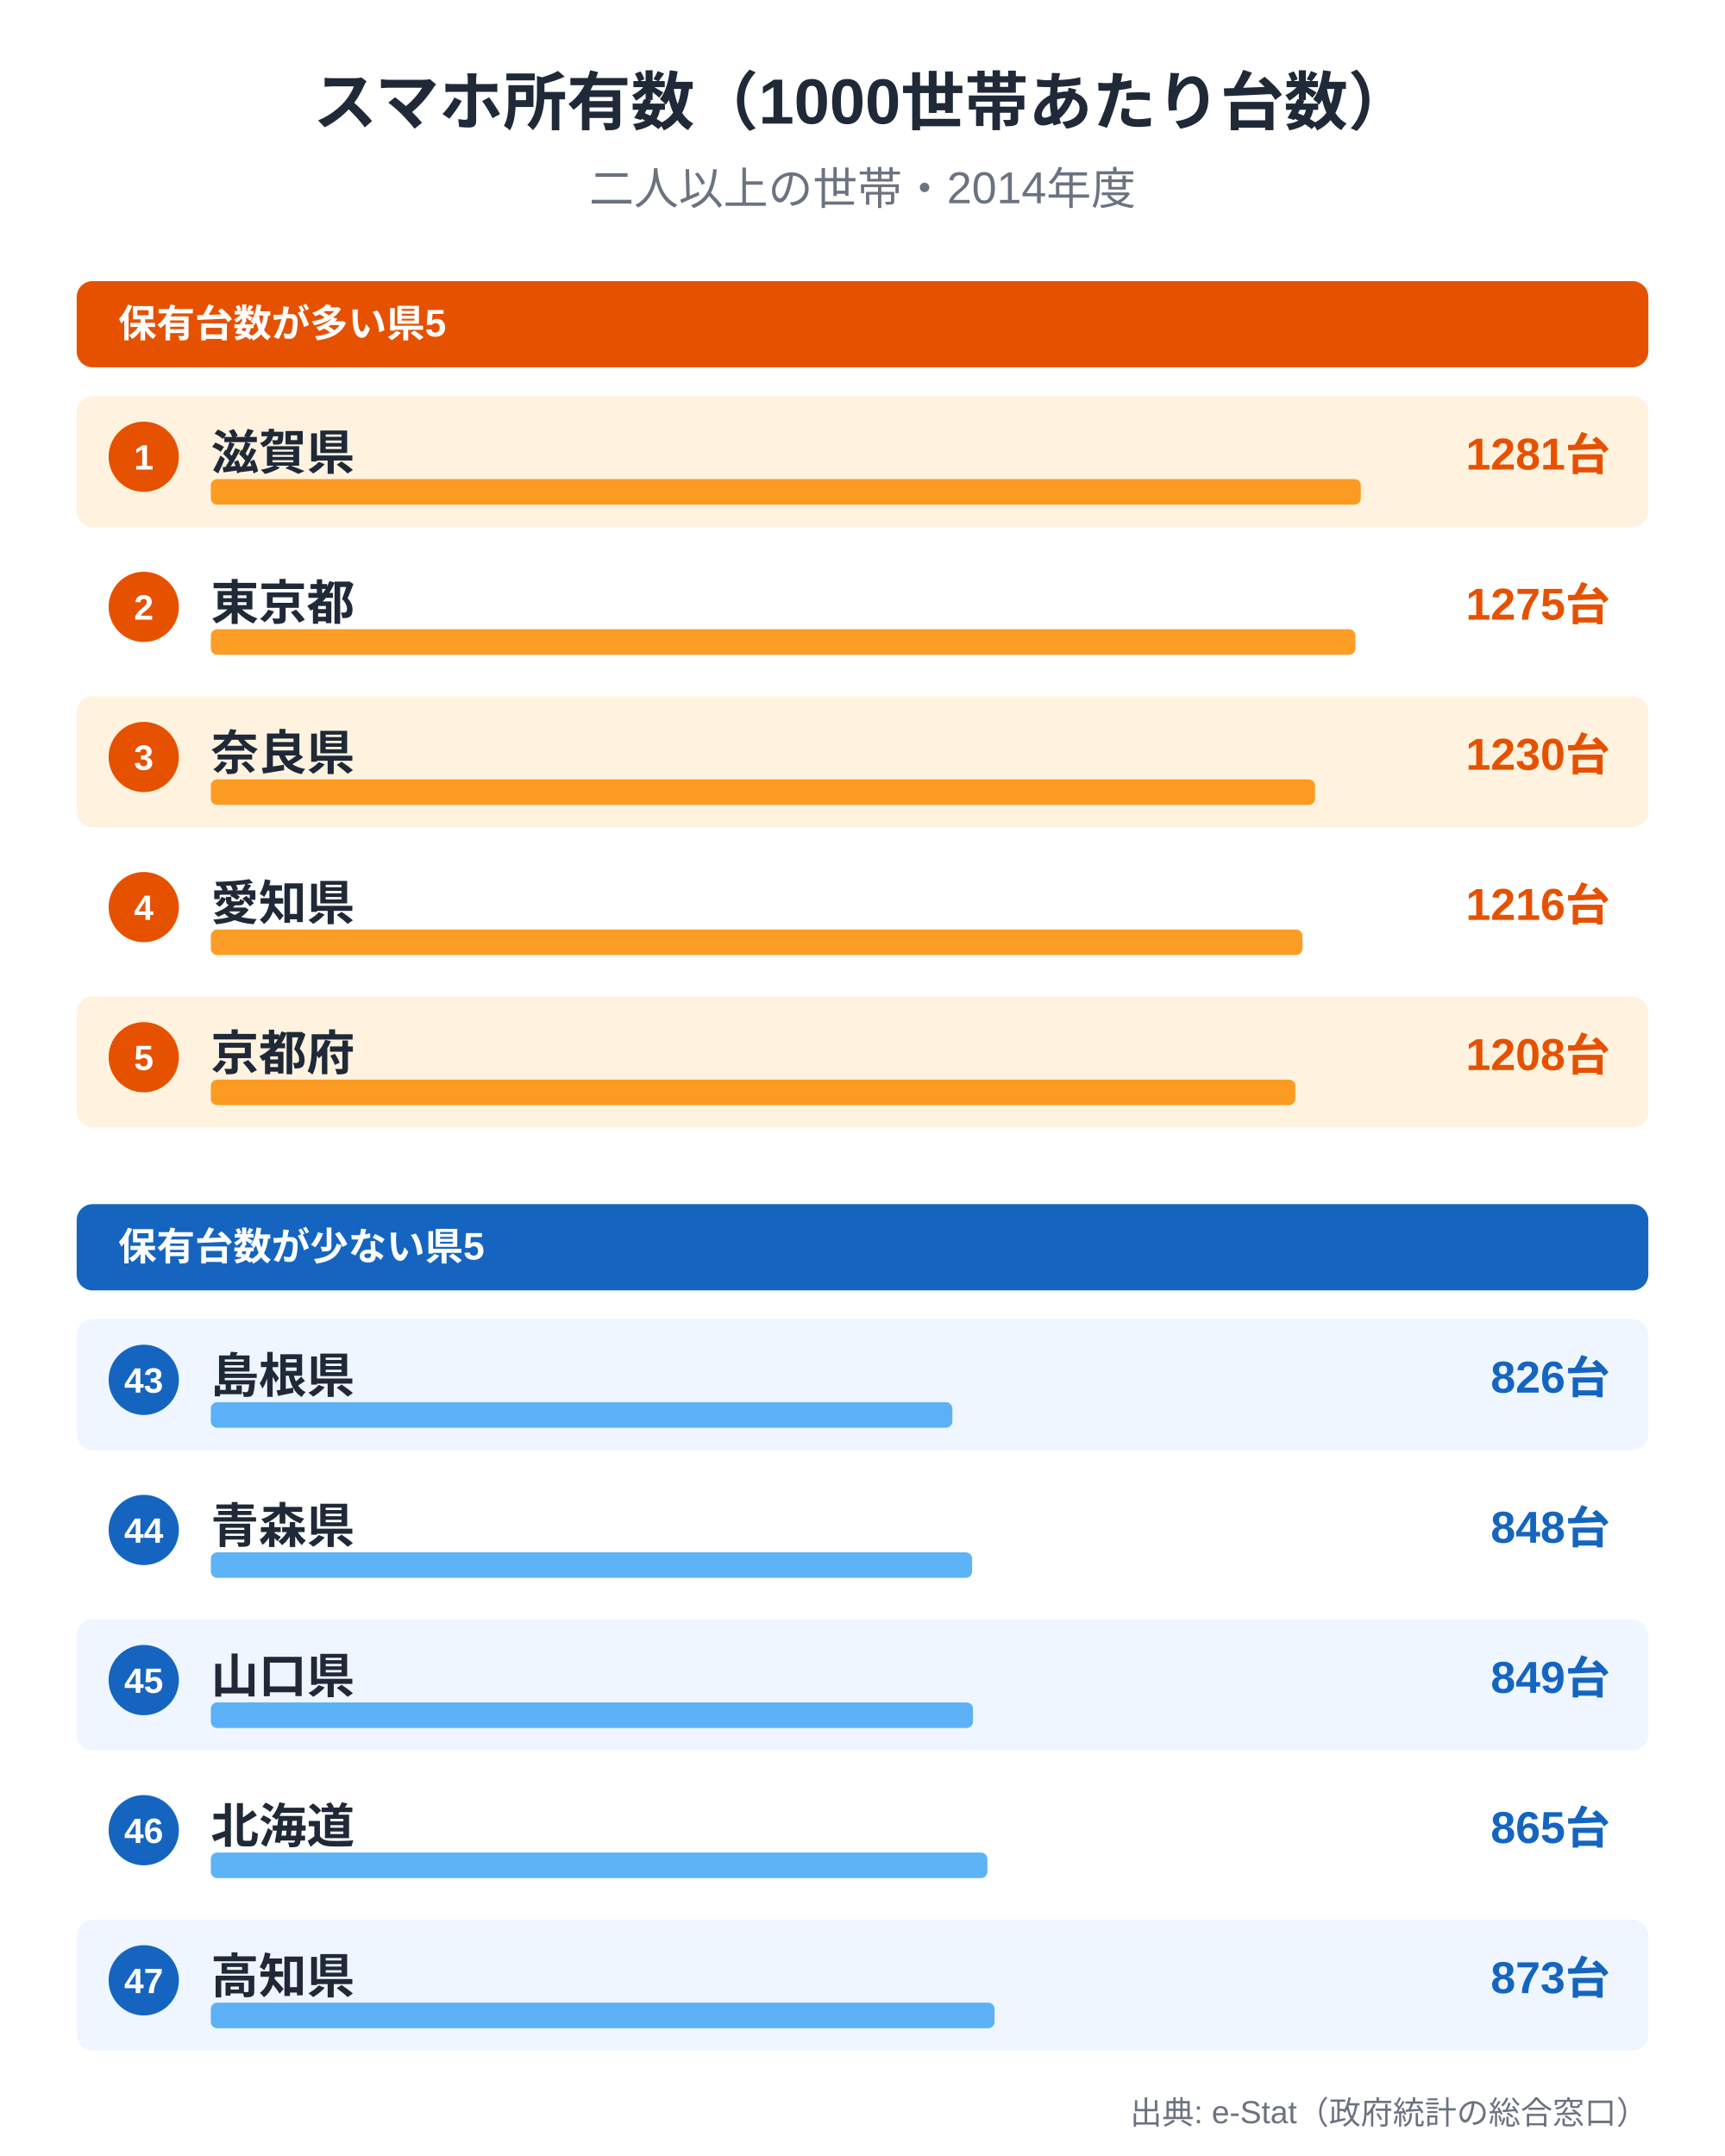
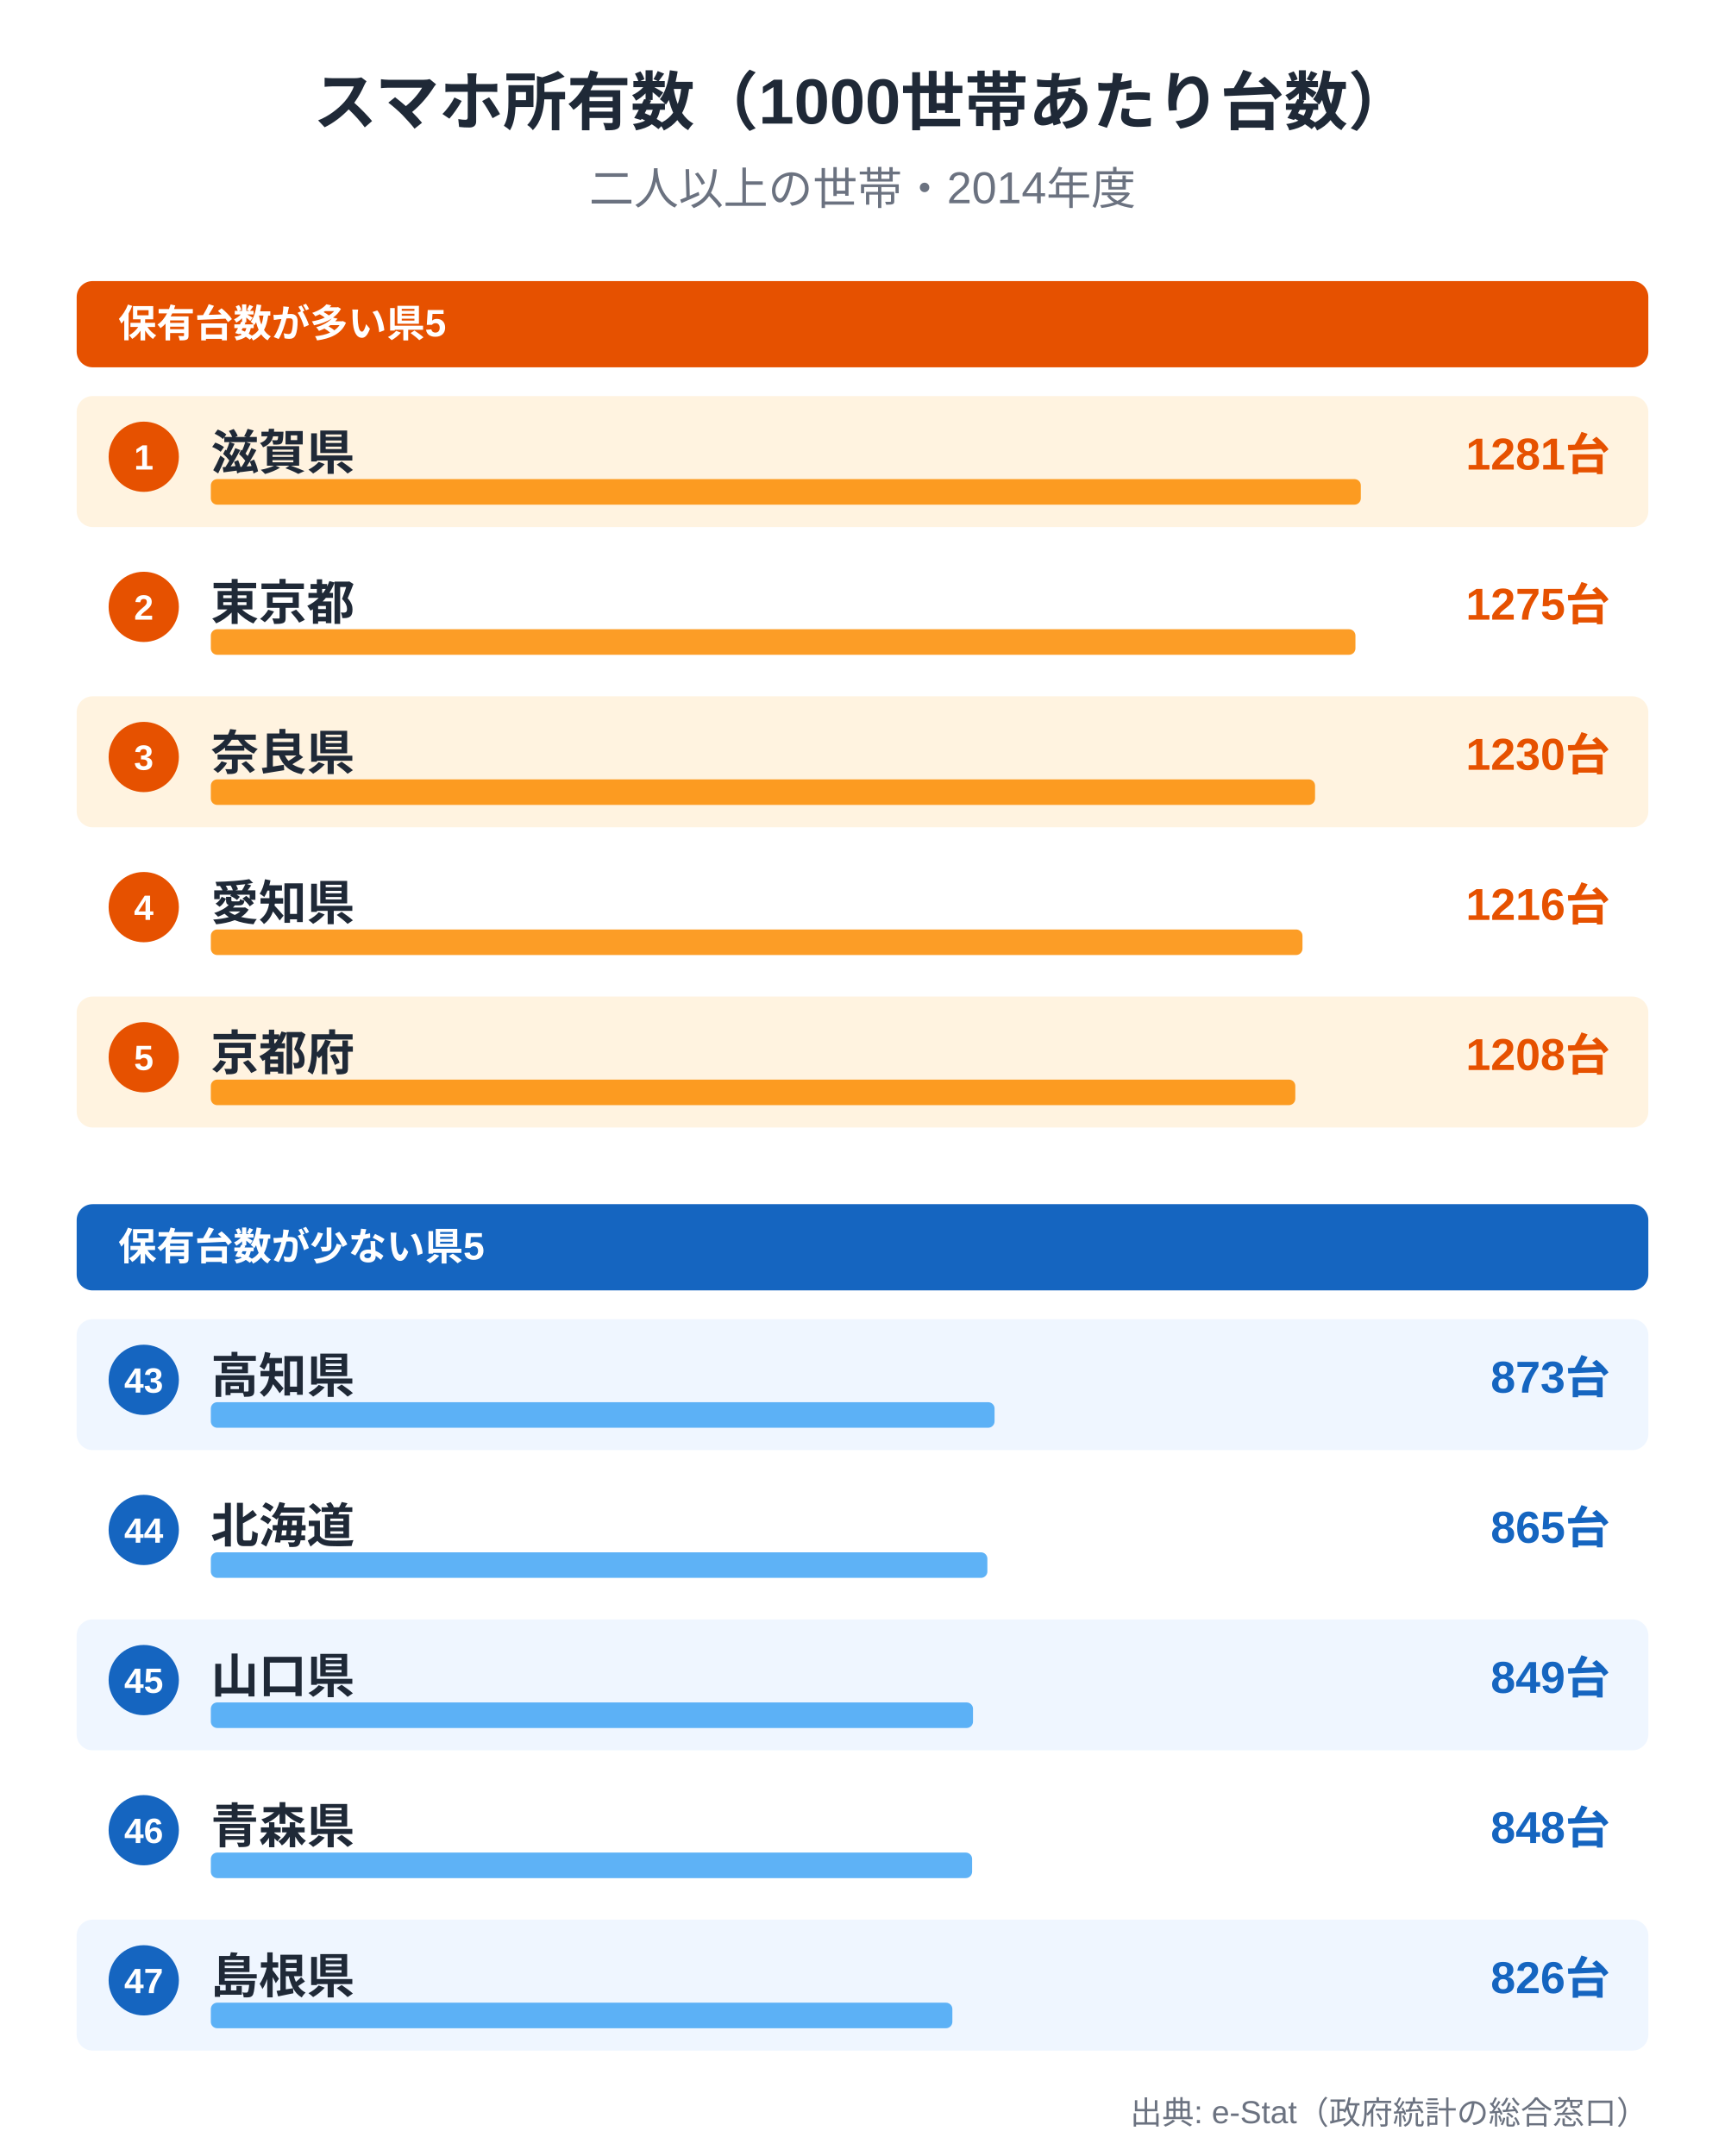
<svg xmlns="http://www.w3.org/2000/svg" width="1080" height="1350" viewBox="0 0 1080 1350" font-family="'Helvetica Neue', Arial, 'Hiragino Kaku Gothic ProN', sans-serif" role="img" aria-label="スマホ所有数（1000世帯あたり台数）">
  <style>
    .svg-bg{fill:#ffffff}
    .svg-plot{fill:#f9fafb}
    .svg-plot-border{stroke:#d1d5db}
    .svg-title{fill:#1f2937}
    .svg-axis{fill:#374151}
    .svg-tick{fill:#6b7280}
    .svg-grid{stroke:#e5e7eb}
    @media (prefers-color-scheme:dark){
    .svg-bg{fill:#0f172a}
    .svg-plot{fill:#1e293b}
    .svg-plot-border{stroke:#334155}
    .svg-title{fill:#e2e8f0}
    .svg-axis{fill:#cbd5e1}
    .svg-tick{fill:#94a3b8}
    .svg-grid{stroke:#334155}
    }
  </style>
  <rect width="1080" height="1350" class="svg-bg" />
  <text x="540" y="78" text-anchor="middle" font-size="40" font-weight="bold" class="svg-title">スマホ所有数（1000世帯あたり台数）</text>
  <text x="540" y="128" text-anchor="middle" font-size="28" class="svg-tick">二人以上の世帯・2014年度</text>
  <rect x="48" y="176" width="984" height="54" rx="10" fill="#e65100" />
  <text x="74" y="211" font-size="24" font-weight="bold" fill="#ffffff">保有台数が多い県5</text>
  <rect x="48" y="248" width="984" height="82" rx="10" fill="#fff3e0" />
  <circle cx="90" cy="286" r="22" fill="#e65100" />
  <text x="90" y="294" text-anchor="middle" font-size="22" font-weight="bold" fill="#ffffff">1</text>
  <text x="132" y="294" font-size="30" font-weight="bold" fill="#1f2937">滋賀県</text>
  <text x="1008" y="294" text-anchor="end" font-size="28" font-weight="700" fill="#e65100">1281台</text>
  <rect x="132" y="300" width="720" height="16" rx="4" fill="#fb8c00" opacity="0.85" />
  <rect x="48" y="342" width="984" height="82" rx="10" fill="#ffffff" />
  <circle cx="90" cy="380" r="22" fill="#e65100" />
  <text x="90" y="388" text-anchor="middle" font-size="22" font-weight="bold" fill="#ffffff">2</text>
  <text x="132" y="388" font-size="30" font-weight="bold" fill="#1f2937">東京都</text>
  <text x="1008" y="388" text-anchor="end" font-size="28" font-weight="700" fill="#e65100">1275台</text>
  <rect x="132" y="394" width="716.628" height="16" rx="4" fill="#fb8c00" opacity="0.85" />
  <rect x="48" y="436" width="984" height="82" rx="10" fill="#fff3e0" />
  <circle cx="90" cy="474" r="22" fill="#e65100" />
  <text x="90" y="482" text-anchor="middle" font-size="22" font-weight="bold" fill="#ffffff">3</text>
  <text x="132" y="482" font-size="30" font-weight="bold" fill="#1f2937">奈良県</text>
  <text x="1008" y="482" text-anchor="end" font-size="28" font-weight="700" fill="#e65100">1230台</text>
  <rect x="132" y="488" width="691.335" height="16" rx="4" fill="#fb8c00" opacity="0.85" />
  <rect x="48" y="530" width="984" height="82" rx="10" fill="#ffffff" />
  <circle cx="90" cy="568" r="22" fill="#e65100" />
  <text x="90" y="576" text-anchor="middle" font-size="22" font-weight="bold" fill="#ffffff">4</text>
  <text x="132" y="576" font-size="30" font-weight="bold" fill="#1f2937">愛知県</text>
  <text x="1008" y="576" text-anchor="end" font-size="28" font-weight="700" fill="#e65100">1216台</text>
  <rect x="132" y="582" width="683.466" height="16" rx="4" fill="#fb8c00" opacity="0.85" />
  <rect x="48" y="624" width="984" height="82" rx="10" fill="#fff3e0" />
  <circle cx="90" cy="662" r="22" fill="#e65100" />
  <text x="90" y="670" text-anchor="middle" font-size="22" font-weight="bold" fill="#ffffff">5</text>
  <text x="132" y="670" font-size="30" font-weight="bold" fill="#1f2937">京都府</text>
  <text x="1008" y="670" text-anchor="end" font-size="28" font-weight="700" fill="#e65100">1208台</text>
  <rect x="132" y="676" width="678.97" height="16" rx="4" fill="#fb8c00" opacity="0.85" />
  <rect x="48" y="754" width="984" height="54" rx="10" fill="#1565c0" />
  <text x="74" y="789" font-size="24" font-weight="bold" fill="#ffffff">保有台数が少ない県5</text>
  <rect x="48" y="826" width="984" height="82" rx="10" fill="#eff6ff" />
  <circle cx="90" cy="864" r="22" fill="#1565c0" />
  <text x="90" y="872" text-anchor="middle" font-size="22" font-weight="bold" fill="#ffffff">43</text>
-   <text x="132" y="872" font-size="30" font-weight="bold" fill="#1f2937">島根県</text>
-   <text x="1008" y="872" text-anchor="end" font-size="28" font-weight="700" fill="#1565c0">826台</text>
-   <rect x="132" y="878" width="464.262" height="16" rx="4" fill="#42a5f5" opacity="0.85" />
+   <text x="132" y="872" font-size="30" font-weight="bold" fill="#1f2937">高知県</text>
+   <text x="1008" y="872" text-anchor="end" font-size="28" font-weight="700" fill="#1565c0">873台</text>
+   <rect x="132" y="878" width="490.679" height="16" rx="4" fill="#42a5f5" opacity="0.85" />
  <rect x="48" y="920" width="984" height="82" rx="10" fill="#ffffff" />
  <circle cx="90" cy="958" r="22" fill="#1565c0" />
  <text x="90" y="966" text-anchor="middle" font-size="22" font-weight="bold" fill="#ffffff">44</text>
-   <text x="132" y="966" font-size="30" font-weight="bold" fill="#1f2937">青森県</text>
-   <text x="1008" y="966" text-anchor="end" font-size="28" font-weight="700" fill="#1565c0">848台</text>
-   <rect x="132" y="972" width="476.628" height="16" rx="4" fill="#42a5f5" opacity="0.85" />
+   <text x="132" y="966" font-size="30" font-weight="bold" fill="#1f2937">北海道</text>
+   <text x="1008" y="966" text-anchor="end" font-size="28" font-weight="700" fill="#1565c0">865台</text>
+   <rect x="132" y="972" width="486.183" height="16" rx="4" fill="#42a5f5" opacity="0.85" />
  <rect x="48" y="1014" width="984" height="82" rx="10" fill="#eff6ff" />
  <circle cx="90" cy="1052" r="22" fill="#1565c0" />
  <text x="90" y="1060" text-anchor="middle" font-size="22" font-weight="bold" fill="#ffffff">45</text>
  <text x="132" y="1060" font-size="30" font-weight="bold" fill="#1f2937">山口県</text>
  <text x="1008" y="1060" text-anchor="end" font-size="28" font-weight="700" fill="#1565c0">849台</text>
  <rect x="132" y="1066" width="477.19" height="16" rx="4" fill="#42a5f5" opacity="0.85" />
  <rect x="48" y="1108" width="984" height="82" rx="10" fill="#ffffff" />
  <circle cx="90" cy="1146" r="22" fill="#1565c0" />
  <text x="90" y="1154" text-anchor="middle" font-size="22" font-weight="bold" fill="#ffffff">46</text>
-   <text x="132" y="1154" font-size="30" font-weight="bold" fill="#1f2937">北海道</text>
-   <text x="1008" y="1154" text-anchor="end" font-size="28" font-weight="700" fill="#1565c0">865台</text>
-   <rect x="132" y="1160" width="486.183" height="16" rx="4" fill="#42a5f5" opacity="0.85" />
+   <text x="132" y="1154" font-size="30" font-weight="bold" fill="#1f2937">青森県</text>
+   <text x="1008" y="1154" text-anchor="end" font-size="28" font-weight="700" fill="#1565c0">848台</text>
+   <rect x="132" y="1160" width="476.628" height="16" rx="4" fill="#42a5f5" opacity="0.85" />
  <rect x="48" y="1202" width="984" height="82" rx="10" fill="#eff6ff" />
  <circle cx="90" cy="1240" r="22" fill="#1565c0" />
  <text x="90" y="1248" text-anchor="middle" font-size="22" font-weight="bold" fill="#ffffff">47</text>
-   <text x="132" y="1248" font-size="30" font-weight="bold" fill="#1f2937">高知県</text>
-   <text x="1008" y="1248" text-anchor="end" font-size="28" font-weight="700" fill="#1565c0">873台</text>
-   <rect x="132" y="1254" width="490.679" height="16" rx="4" fill="#42a5f5" opacity="0.85" />
+   <text x="132" y="1248" font-size="30" font-weight="bold" fill="#1f2937">島根県</text>
+   <text x="1008" y="1248" text-anchor="end" font-size="28" font-weight="700" fill="#1565c0">826台</text>
+   <rect x="132" y="1254" width="464.262" height="16" rx="4" fill="#42a5f5" opacity="0.85" />
  <text x="1032" y="1330" text-anchor="end" font-size="20" class="svg-tick">出典: e-Stat（政府統計の総合窓口）</text>
</svg>
